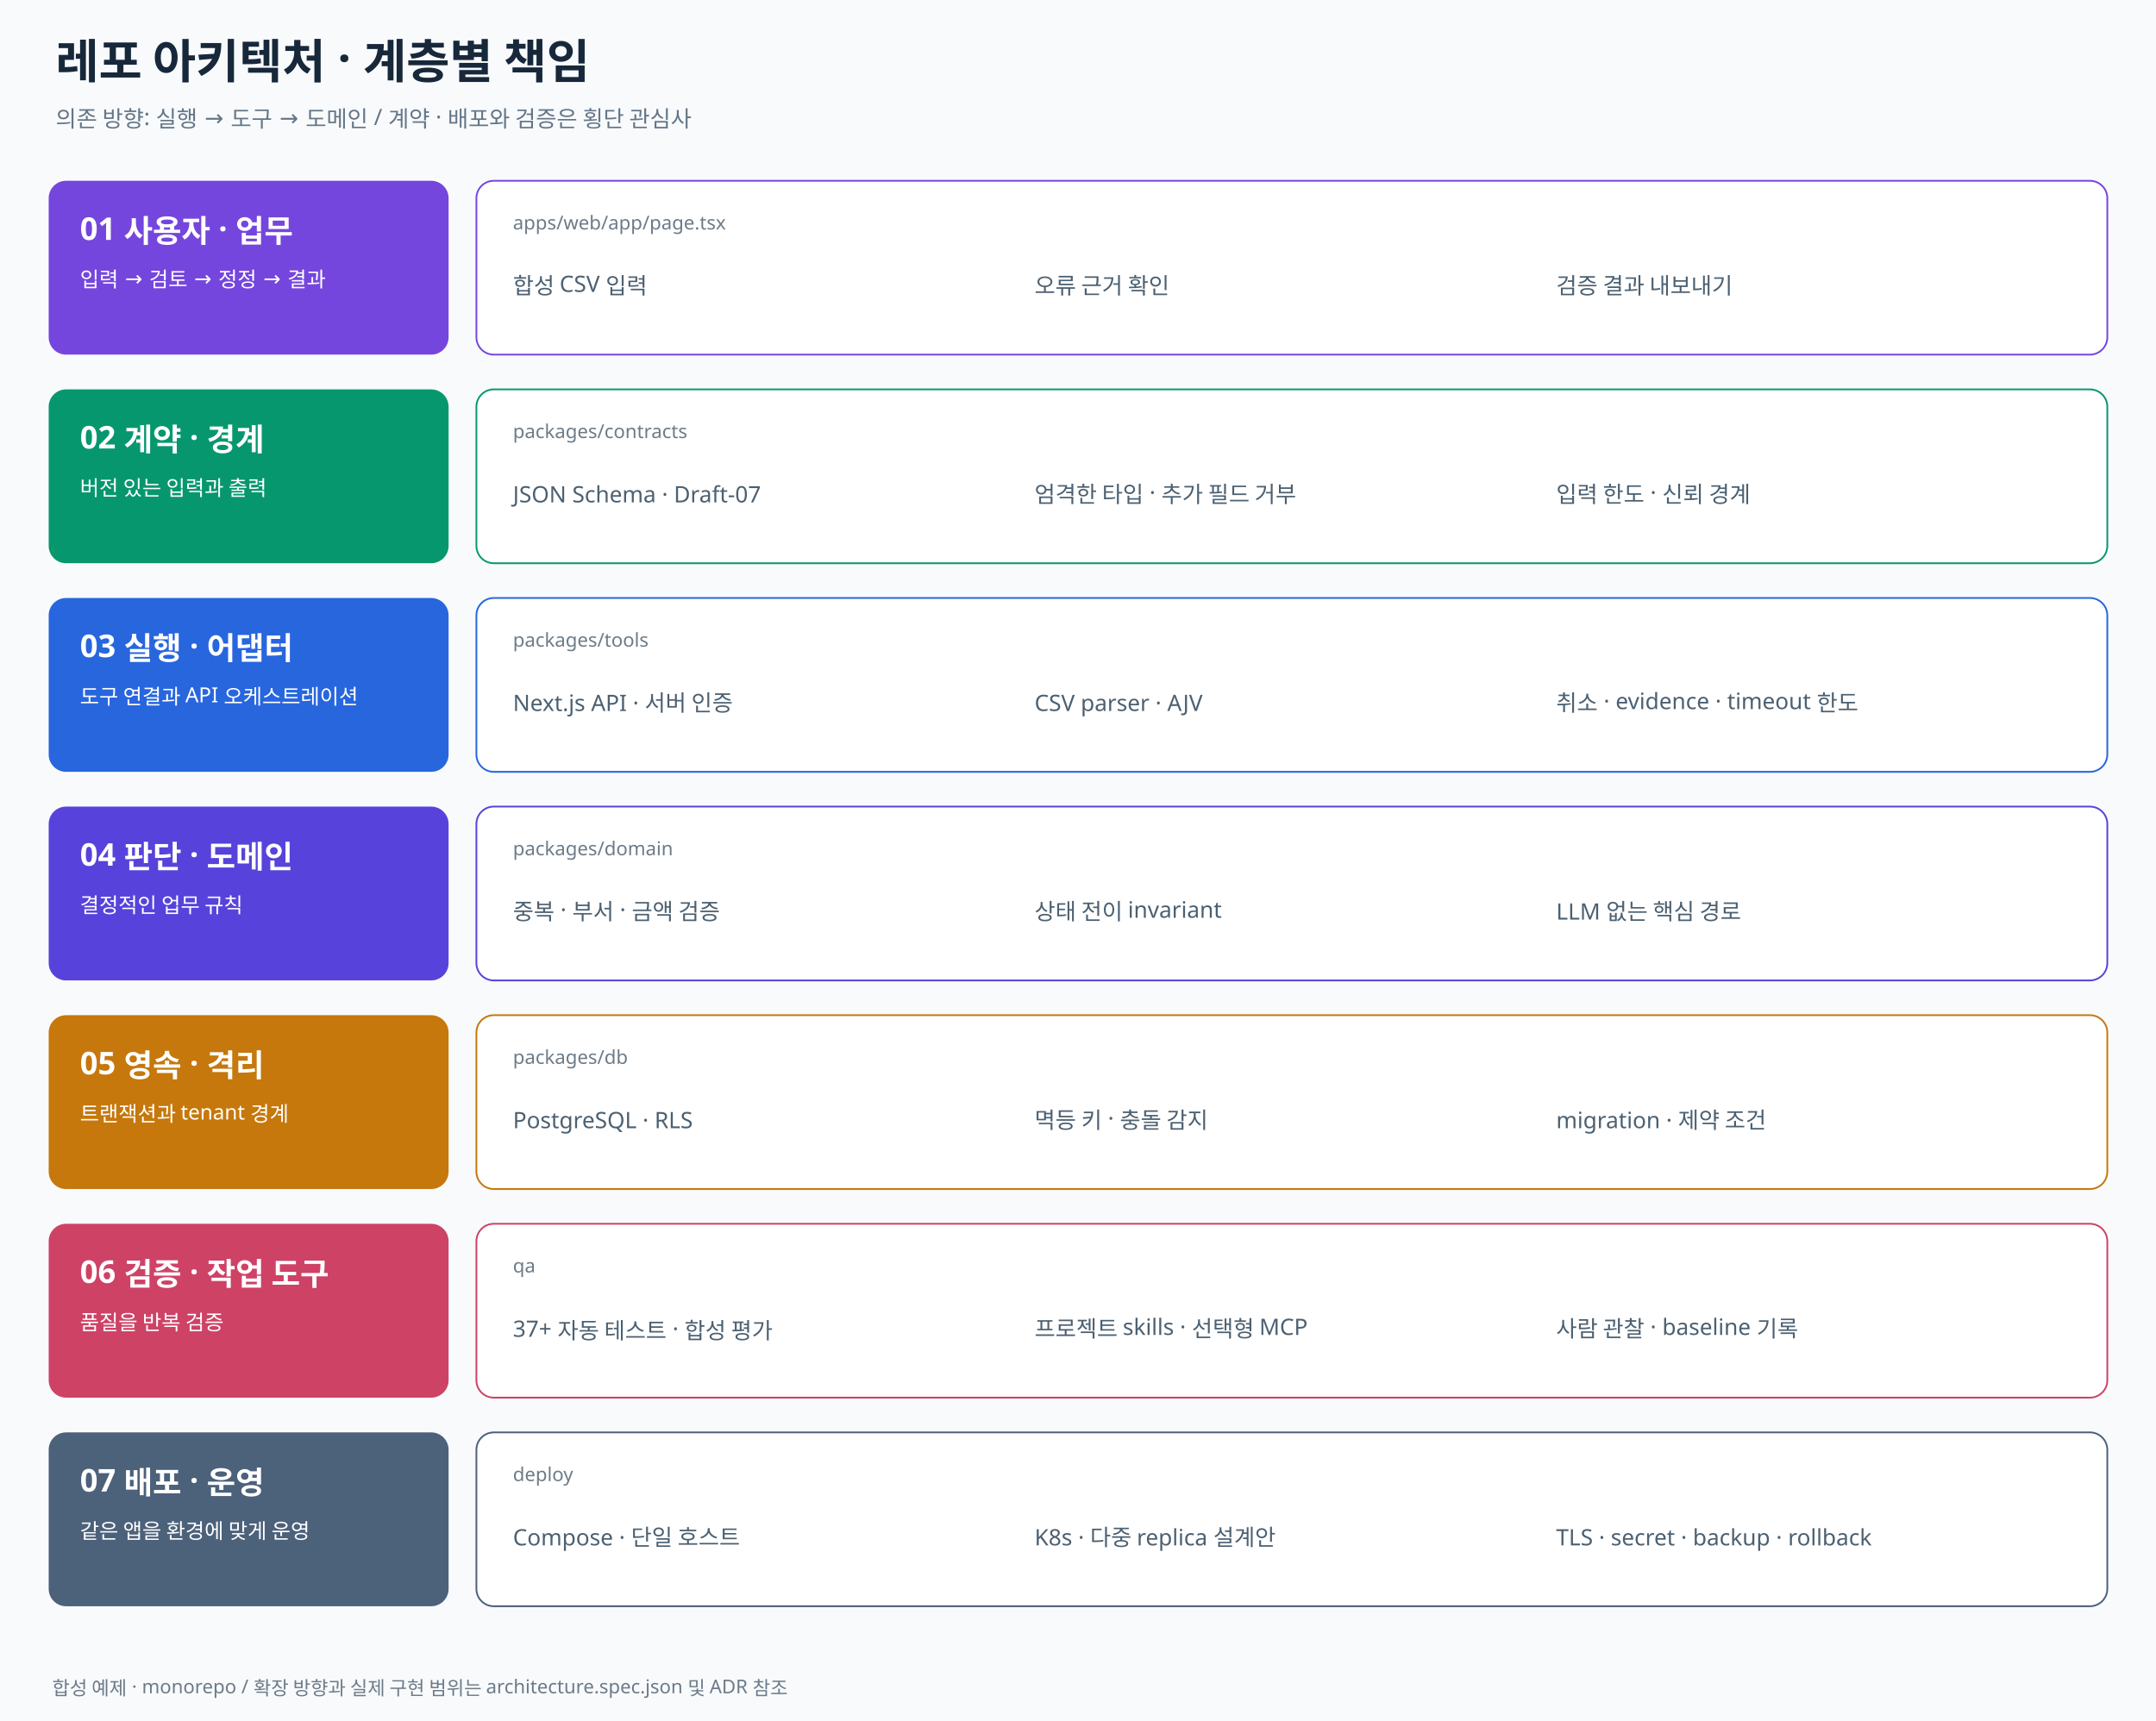
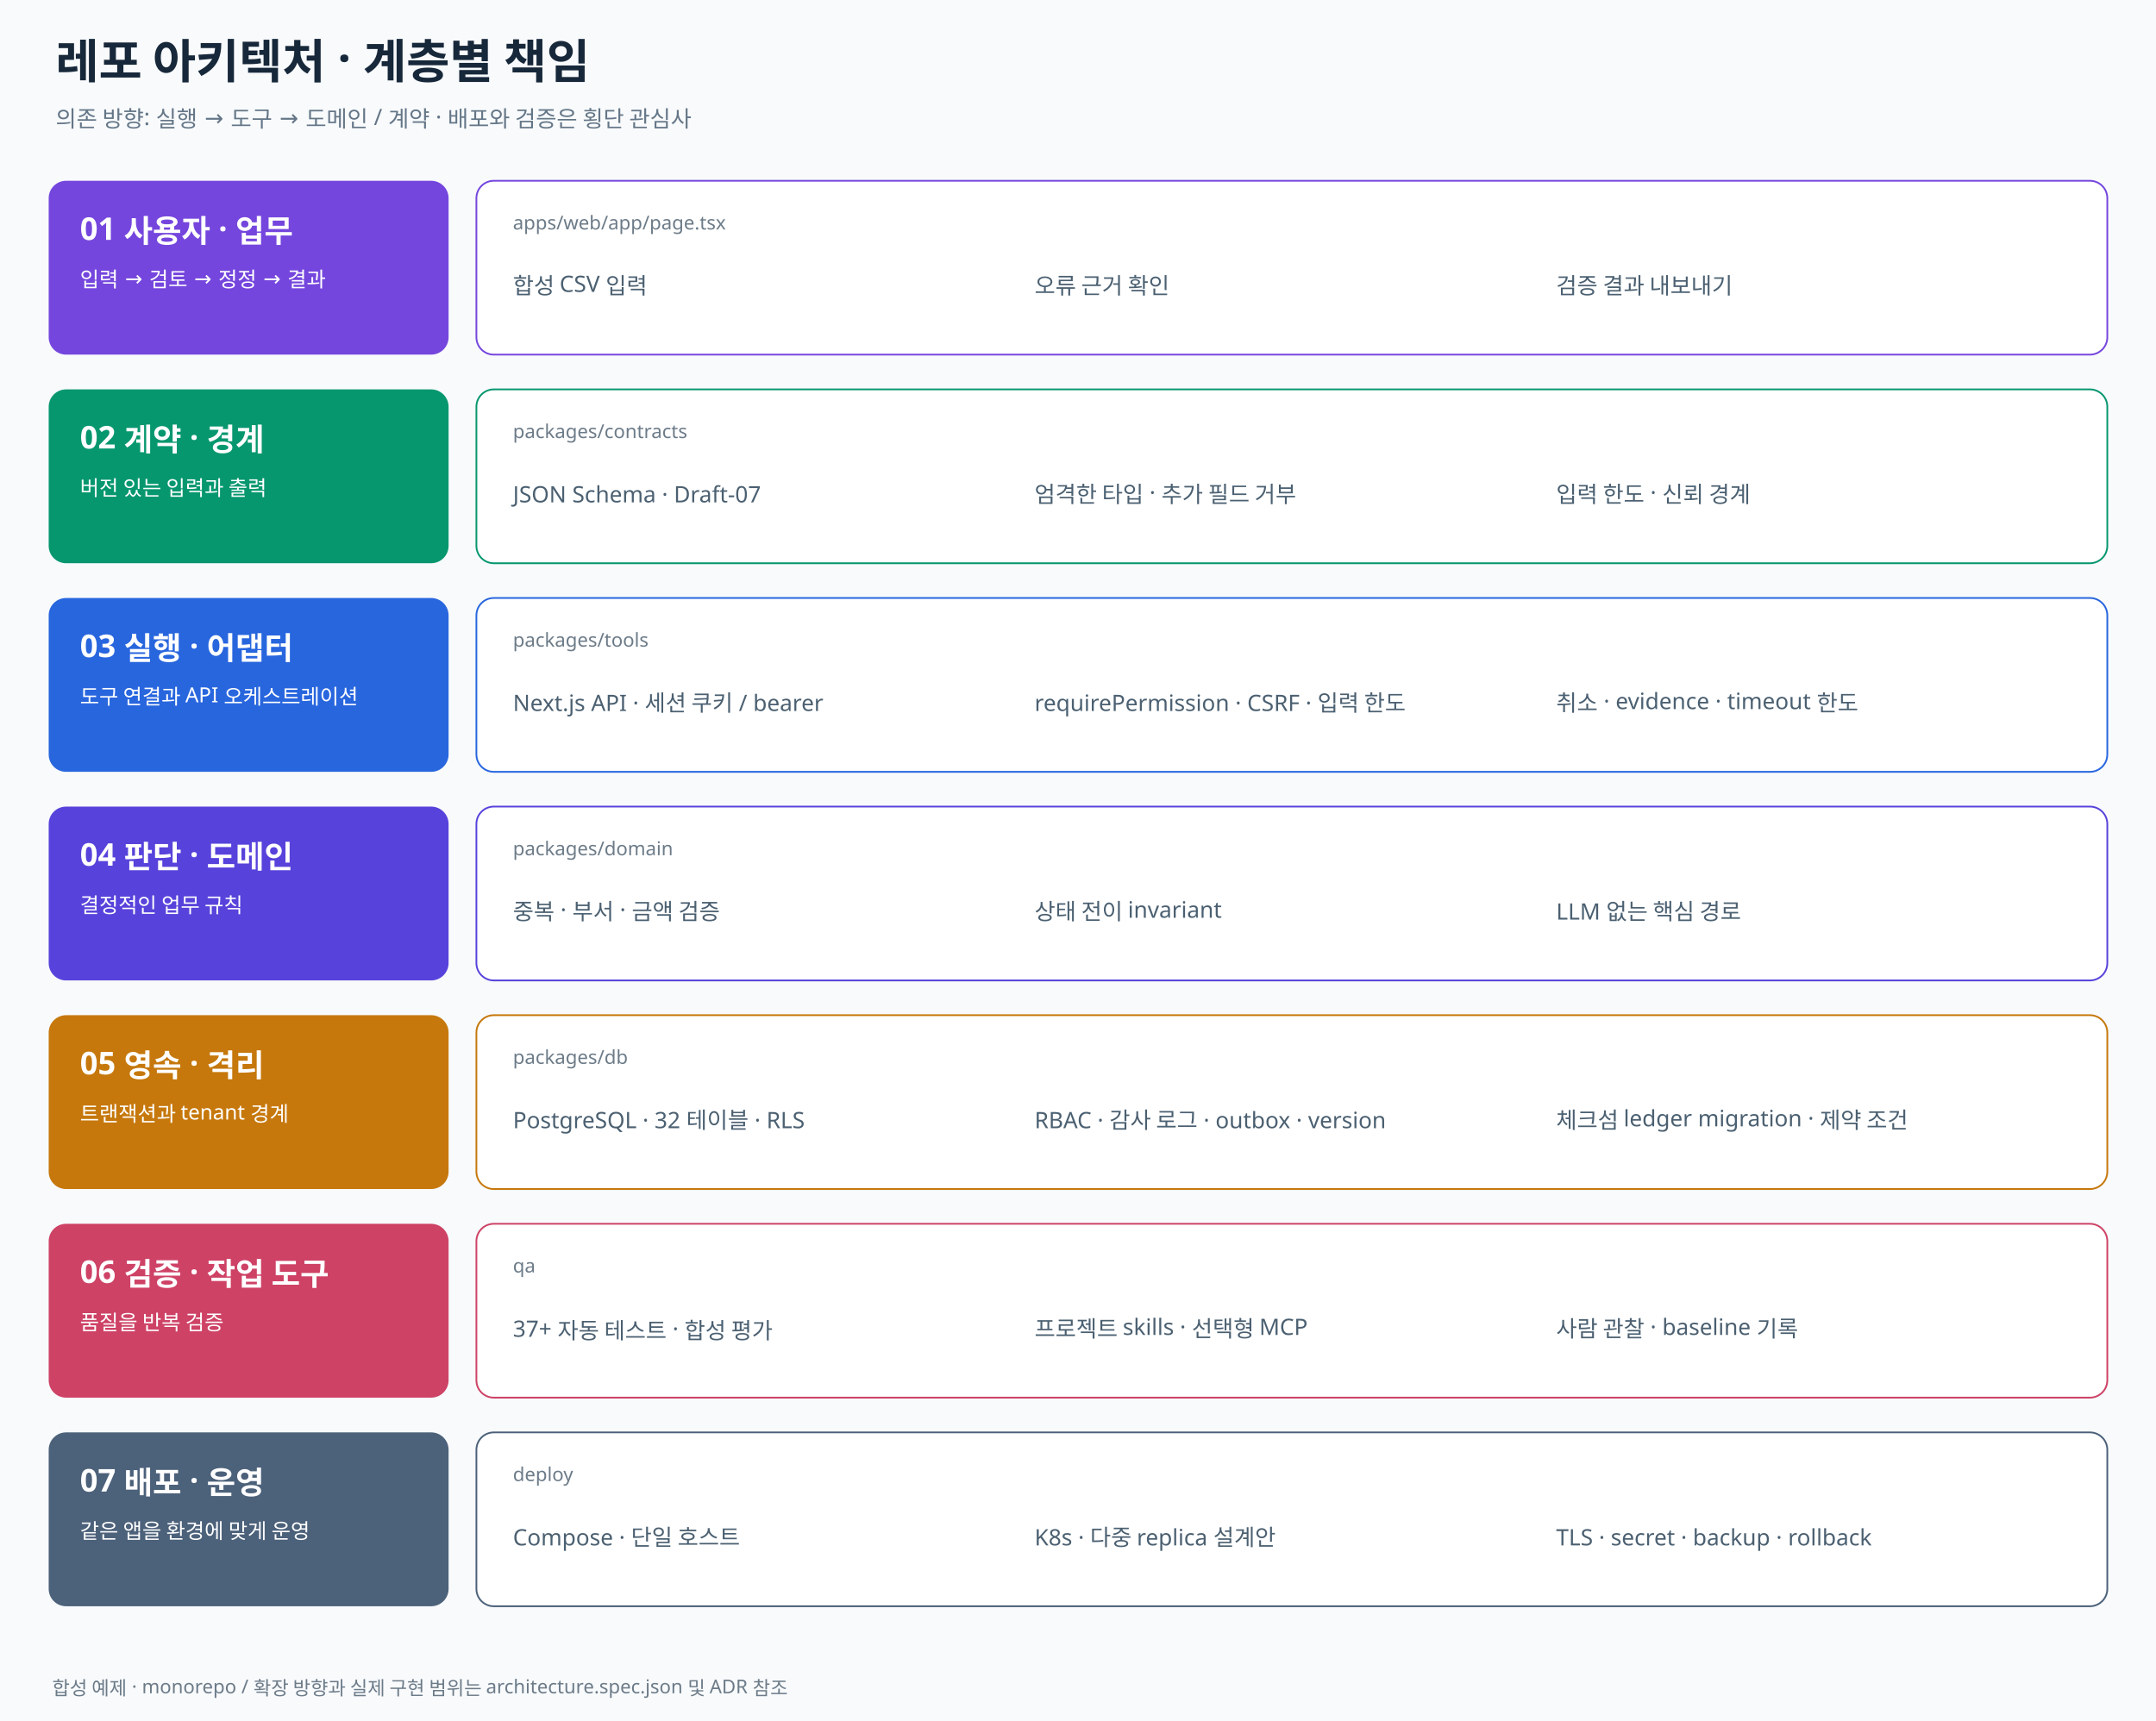
<svg xmlns="http://www.w3.org/2000/svg" width="1240" height="990" viewBox="0 0 1240 990" role="img">
  <style>text{font-family:Pretendard,'Apple SD Gothic Neo','Noto Sans KR',sans-serif} .title{font-size:27px;font-weight:700;fill:#17283a}.sub{font-size:13px;fill:#647687}.name{font-size:17px;font-weight:700}.body{font-size:13px;fill:#4b6071}.small{font-size:11px;fill:#6c7b88}</style>
  <rect width="100%" height="100%" fill="#f8fafc" />
  <text x="32" y="45" class="title">레포 아키텍처 · 계층별 책임</text>
  <text x="32" y="73" class="sub">의존 방향: 실행 → 도구 → 도메인 / 계약 · 배포와 검증은 횡단 관심사</text>
  <g id="layer-01">
    <rect x="28" y="104" width="230" height="100" rx="10" fill="#7546dd" />
    <text x="46" y="138" font-size="18" font-weight="700" fill="white">01 사용자 · 업무</text>
    <text x="46" y="165" font-size="12" fill="white">입력 → 검토 → 정정 → 결과</text>
    <rect x="274" y="104" width="938" height="100" rx="10" fill="white" stroke="#7546dd" />
    <text x="295" y="132" class="small">apps/web/app/page.tsx</text>
    <text x="295" y="169" class="body">합성 CSV 입력</text>
    <text x="595" y="169" class="body">오류 근거 확인</text>
    <text x="895" y="169" class="body">검증 결과 내보내기</text>
  </g>
  <g id="layer-02">
    <rect x="28" y="224" width="230" height="100" rx="10" fill="#07976f" />
    <text x="46" y="258" font-size="18" font-weight="700" fill="white">02 계약 · 경계</text>
    <text x="46" y="285" font-size="12" fill="white">버전 있는 입력과 출력</text>
    <rect x="274" y="224" width="938" height="100" rx="10" fill="white" stroke="#07976f" />
    <text x="295" y="252" class="small">packages/contracts</text>
    <text x="295" y="289" class="body">JSON Schema · Draft-07</text>
    <text x="595" y="289" class="body">엄격한 타입 · 추가 필드 거부</text>
    <text x="895" y="289" class="body">입력 한도 · 신뢰 경계</text>
  </g>
  <g id="layer-03">
    <rect x="28" y="344" width="230" height="100" rx="10" fill="#2866de" />
    <text x="46" y="378" font-size="18" font-weight="700" fill="white">03 실행 · 어댑터</text>
    <text x="46" y="405" font-size="12" fill="white">도구 연결과 API 오케스트레이션</text>
    <rect x="274" y="344" width="938" height="100" rx="10" fill="white" stroke="#2866de" />
    <text x="295" y="372" class="small">packages/tools</text>
-     <text x="295" y="409" class="body">Next.js API · 서버 인증</text>
-     <text x="595" y="409" class="body">CSV parser · AJV</text>
+     <text x="295" y="409" class="body">Next.js API · 세션 쿠키 / bearer</text>
+     <text x="595" y="409" class="body">requirePermission · CSRF · 입력 한도</text>
    <text x="895" y="409" class="body">취소 · evidence · timeout 한도</text>
  </g>
  <g id="layer-04">
    <rect x="28" y="464" width="230" height="100" rx="10" fill="#5743db" />
    <text x="46" y="498" font-size="18" font-weight="700" fill="white">04 판단 · 도메인</text>
    <text x="46" y="525" font-size="12" fill="white">결정적인 업무 규칙</text>
    <rect x="274" y="464" width="938" height="100" rx="10" fill="white" stroke="#5743db" />
    <text x="295" y="492" class="small">packages/domain</text>
    <text x="295" y="529" class="body">중복 · 부서 · 금액 검증</text>
    <text x="595" y="529" class="body">상태 전이 invariant</text>
    <text x="895" y="529" class="body">LLM 없는 핵심 경로</text>
  </g>
  <g id="layer-05">
    <rect x="28" y="584" width="230" height="100" rx="10" fill="#c6780c" />
    <text x="46" y="618" font-size="18" font-weight="700" fill="white">05 영속 · 격리</text>
    <text x="46" y="645" font-size="12" fill="white">트랜잭션과 tenant 경계</text>
    <rect x="274" y="584" width="938" height="100" rx="10" fill="white" stroke="#c6780c" />
    <text x="295" y="612" class="small">packages/db</text>
-     <text x="295" y="649" class="body">PostgreSQL · RLS</text>
-     <text x="595" y="649" class="body">멱등 키 · 충돌 감지</text>
-     <text x="895" y="649" class="body">migration · 제약 조건</text>
+     <text x="295" y="649" class="body">PostgreSQL · 32 테이블 · RLS</text>
+     <text x="595" y="649" class="body">RBAC · 감사 로그 · outbox · version</text>
+     <text x="895" y="649" class="body">체크섬 ledger migration · 제약 조건</text>
  </g>
  <g id="layer-06">
    <rect x="28" y="704" width="230" height="100" rx="10" fill="#ce4266" />
    <text x="46" y="738" font-size="18" font-weight="700" fill="white">06 검증 · 작업 도구</text>
    <text x="46" y="765" font-size="12" fill="white">품질을 반복 검증</text>
    <rect x="274" y="704" width="938" height="100" rx="10" fill="white" stroke="#ce4266" />
    <text x="295" y="732" class="small">qa</text>
    <text x="295" y="769" class="body">37+ 자동 테스트 · 합성 평가</text>
    <text x="595" y="769" class="body">프로젝트 skills · 선택형 MCP</text>
    <text x="895" y="769" class="body">사람 관찰 · baseline 기록</text>
  </g>
  <g id="layer-07">
    <rect x="28" y="824" width="230" height="100" rx="10" fill="#4c617a" />
    <text x="46" y="858" font-size="18" font-weight="700" fill="white">07 배포 · 운영</text>
    <text x="46" y="885" font-size="12" fill="white">같은 앱을 환경에 맞게 운영</text>
    <rect x="274" y="824" width="938" height="100" rx="10" fill="white" stroke="#4c617a" />
    <text x="295" y="852" class="small">deploy</text>
    <text x="295" y="889" class="body">Compose · 단일 호스트</text>
    <text x="595" y="889" class="body">K8s · 다중 replica 설계안</text>
    <text x="895" y="889" class="body">TLS · secret · backup · rollback</text>
  </g>
  <text x="30" y="975" class="small">합성 예제 · monorepo / 확장 방향과 실제 구현 범위는 architecture.spec.json 및 ADR 참조</text>
</svg>
